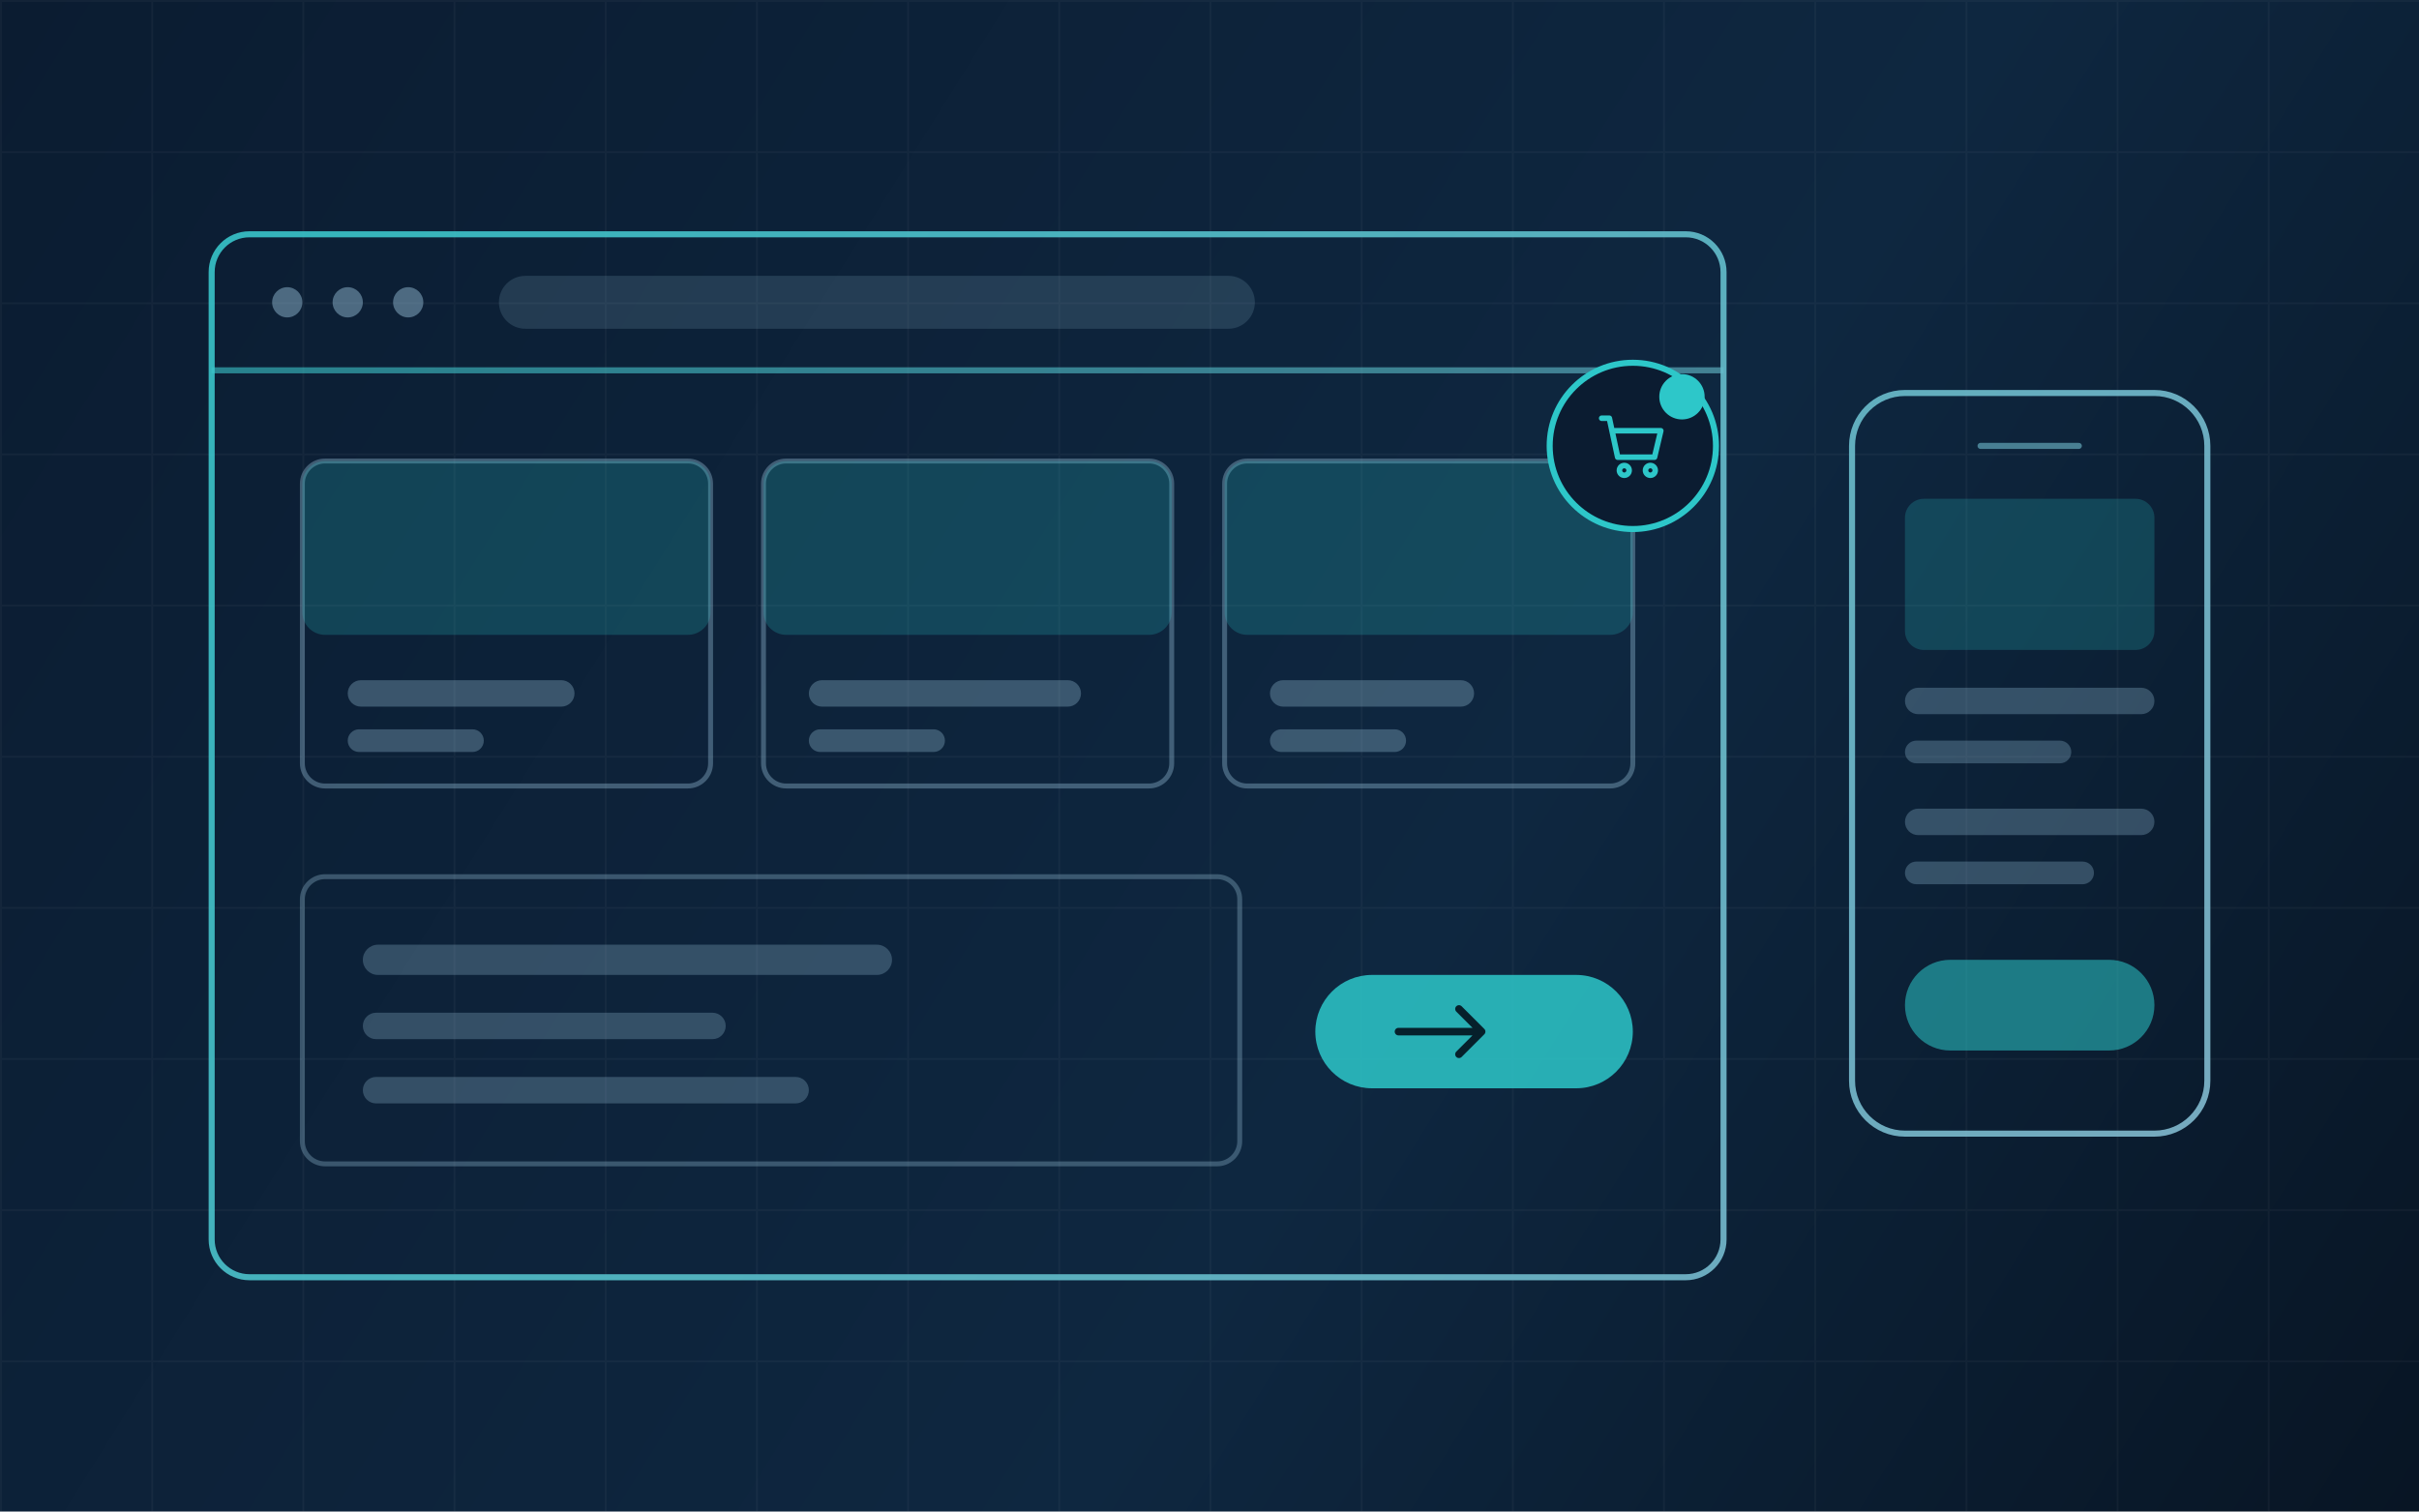
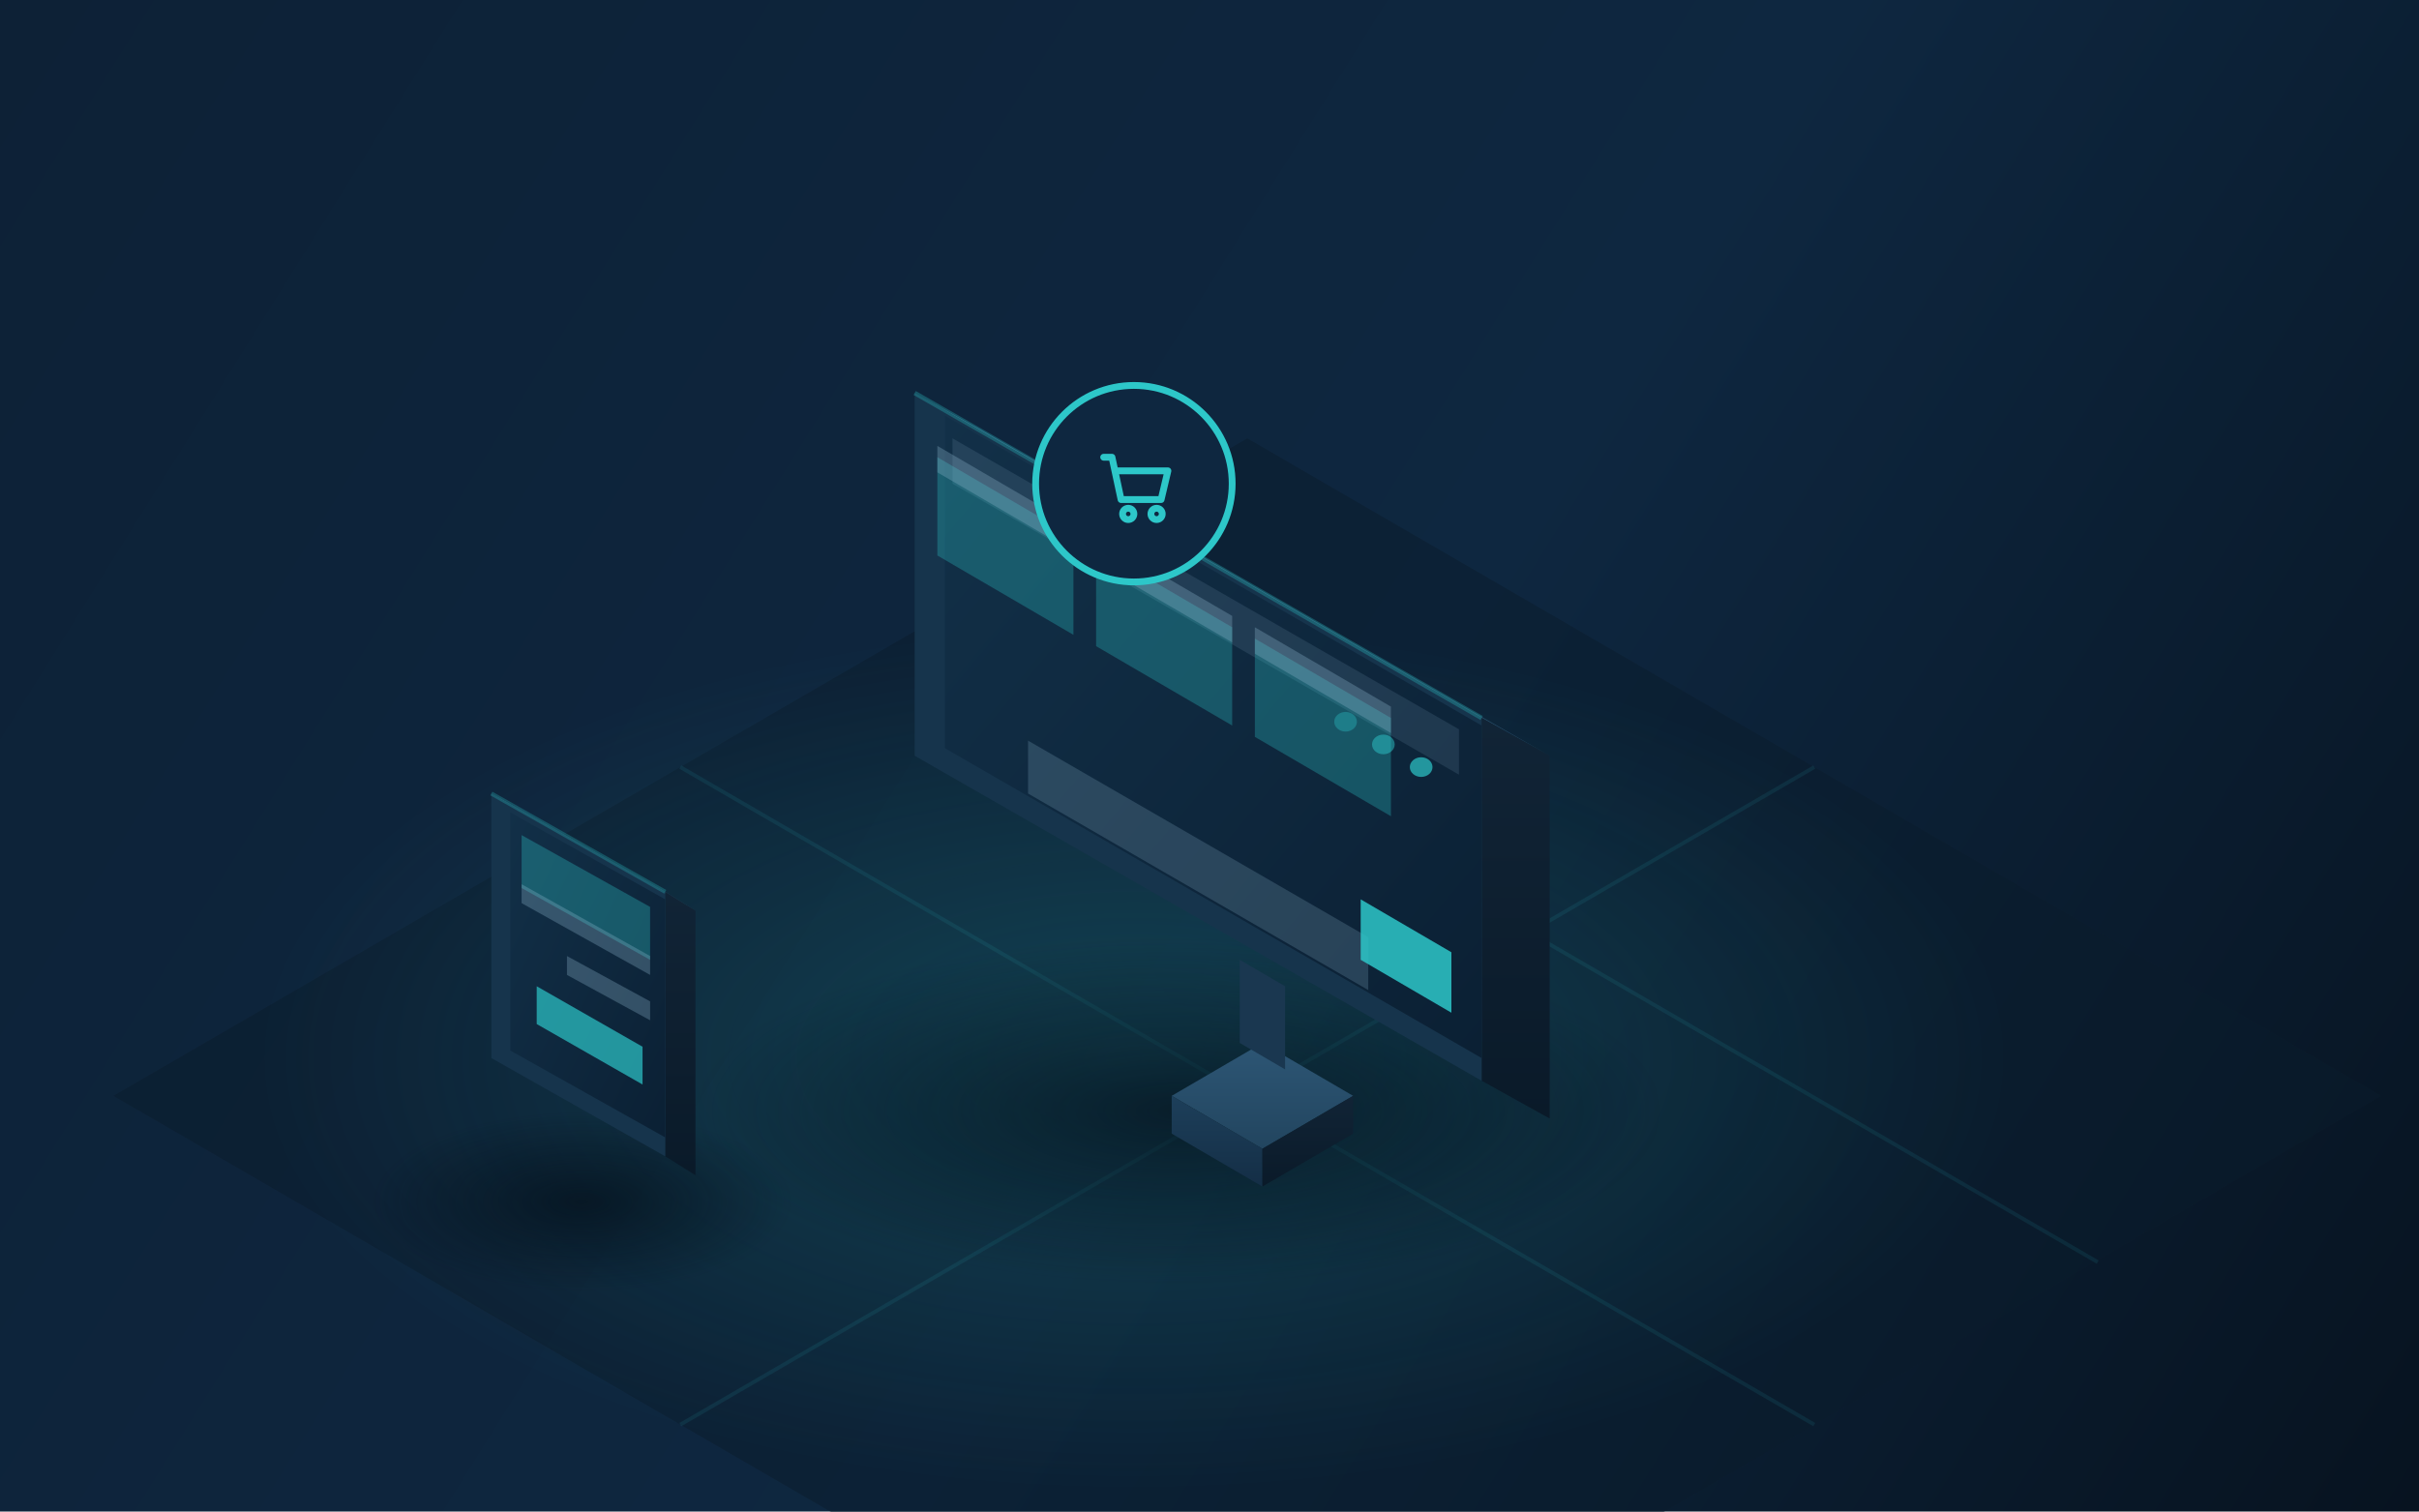
- <svg xmlns="http://www.w3.org/2000/svg" viewBox="0 0 640 400" width="640" height="400" role="img" aria-label="A browser window with a product grid and checkout, beside a phone showing the same layout">
+ <svg xmlns="http://www.w3.org/2000/svg" viewBox="0 0 640 400" width="640" height="400" role="img" aria-label="An isometric desktop monitor showing an online store, with a phone beside it displaying the same layout">
  <defs>
    <linearGradient id="bg" x1="0" y1="0" x2="640" y2="400" gradientUnits="userSpaceOnUse">
-       <stop offset="0" stop-color="#0b1c31" />
-       <stop offset=".6" stop-color="#0e2740" />
-       <stop offset="1" stop-color="#081524" />
+       <stop offset="0" stop-color="#0d2136" />
+       <stop offset=".55" stop-color="#0e2740" />
+       <stop offset="1" stop-color="#071320" />
    </linearGradient>
-     <linearGradient id="ln" x1="0" y1="0" x2="640" y2="400" gradientUnits="userSpaceOnUse">
-       <stop offset="0" stop-color="#2dc7c9" />
-       <stop offset="1" stop-color="#8fb7cf" />
+     <linearGradient id="fTop" x1="0" y1="0" x2="0" y2="1">
+       <stop offset="0" stop-color="#2d5675" />
+       <stop offset="1" stop-color="#22455f" />
    </linearGradient>
-     <pattern id="grid" width="40" height="40" patternUnits="userSpaceOnUse">
-       <path d="M40 0H0V40" fill="none" stroke="#ffffff" stroke-opacity=".035" stroke-width="1" />
-     </pattern>
+     <linearGradient id="fLeft" x1="0" y1="0" x2="0" y2="1">
+       <stop offset="0" stop-color="#1d3f5a" />
+       <stop offset="1" stop-color="#142e46" />
+     </linearGradient>
+     <linearGradient id="fRight" x1="0" y1="0" x2="0" y2="1">
+       <stop offset="0" stop-color="#112436" />
+       <stop offset="1" stop-color="#0a1a29" />
+     </linearGradient>
+     <linearGradient id="screen" x1="0" y1="0" x2="1" y2="1">
+       <stop offset="0" stop-color="#123048" />
+       <stop offset="1" stop-color="#0b2034" />
+     </linearGradient>
+     <radialGradient id="pool" cx=".5" cy=".5" r=".5">
+       <stop offset="0" stop-color="#2dc7c9" stop-opacity=".2" />
+       <stop offset="1" stop-color="#2dc7c9" stop-opacity="0" />
+     </radialGradient>
+     <radialGradient id="shadow" cx=".5" cy=".5" r=".5">
+       <stop offset="0" stop-color="#04101b" stop-opacity=".7" />
+       <stop offset="1" stop-color="#04101b" stop-opacity="0" />
+     </radialGradient>
+     <clipPath id="monScreen">
+       <polygon points="0,-14 -150,-100 -150,-196 0,-110" />
+     </clipPath>
+     <clipPath id="phScreen">
+       <polygon points="0,-8 -46,-34 -46,-104 0,-78" />
+     </clipPath>
  </defs>
  <rect width="640" height="400" fill="url(#bg)" />
-   <rect width="640" height="400" fill="url(#grid)" />
-   <g fill="none" stroke="url(#ln)" stroke-width="1.6">
-     <rect x="56" y="62" width="400" height="276" rx="10" stroke-opacity=".9" />
-     <line x1="56" y1="98" x2="456" y2="98" stroke-opacity=".6" />
+   <polygon points="330,116 630,290 330,464 30,290" fill="#0a1b2b" opacity=".5" />
+   <g stroke="#2dc7c9" stroke-opacity=".1" stroke-width="1">
+     <path d="M180 203L480 377M255 160L555 334" />
+     <path d="M480 203L180 377" />
  </g>
-   <g fill="#8fb7cf" fill-opacity=".5">
-     <circle cx="76" cy="80" r="4" />
-     <circle cx="92" cy="80" r="4" />
-     <circle cx="108" cy="80" r="4" />
+   <ellipse cx="300" cy="280" rx="230" ry="115" fill="url(#pool)" />
+   <g transform="translate(392 300)">
+     <ellipse cx="-80" cy="-6" rx="130" ry="46" fill="url(#shadow)" />
+     <g>
+       <polygon points="-58,-24 -34,-10 -58,4 -82,-10" fill="url(#fTop)" />
+       <polygon points="-82,-10 -58,4 -58,14 -82,0" fill="url(#fLeft)" />
+       <polygon points="-58,4 -34,-10 -34,0 -58,14" fill="url(#fRight)" />
+       <polygon points="-64,-46 -52,-39 -52,-17 -64,-24" fill="#1a3750" />
+     </g>
+     <polygon points="0,-110 -150,-196 -132,-186 18,-100" fill="url(#fTop)" />
+     <polygon points="0,-14 18,-4 18,-100 0,-110" fill="url(#fRight)" />
+     <polygon points="0,-14 -150,-100 -150,-196 0,-110" fill="#16344c" />
+     <polygon points="0,-20 -142,-102 -142,-190 0,-108" fill="url(#screen)" />
+     <g clip-path="url(#monScreen)">
+       <polygon points="-6,-107 -140,-184 -140,-172 -6,-95" fill="#8fb7cf" fill-opacity=".14" />
+       <g fill="#2dc7c9" fill-opacity=".7">
+         <ellipse cx="-16" cy="-97" rx="3" ry="2.6" />
+         <ellipse cx="-26" cy="-103" rx="3" ry="2.6" fill-opacity=".5" />
+         <ellipse cx="-36" cy="-109" rx="3" ry="2.6" fill-opacity=".35" />
+       </g>
+       <g fill="#2dc7c9" fill-opacity=".3">
+         <polygon points="-24,-84 -60,-105 -60,-131 -24,-110" />
+         <polygon points="-66,-108 -102,-129 -102,-155 -66,-134" />
+         <polygon points="-108,-132 -144,-153 -144,-179 -108,-158" />
+       </g>
+       <g fill="#8fb7cf" fill-opacity=".3">
+         <polygon points="-24,-106 -60,-127 -60,-134 -24,-113" />
+         <polygon points="-66,-130 -102,-151 -102,-158 -66,-137" />
+         <polygon points="-108,-154 -144,-175 -144,-182 -108,-161" />
+       </g>
+       <g fill="#8fb7cf" fill-opacity=".22">
+         <polygon points="-30,-38 -120,-90 -120,-104 -30,-52" />
+       </g>
+       <polygon points="-8,-32 -32,-46 -32,-62 -8,-48" fill="#2dc7c9" fill-opacity=".85" />
+     </g>
+     <polyline points="0,-110 -150,-196" fill="none" stroke="#2dc7c9" stroke-opacity=".3" stroke-width="1.2" />
  </g>
-   <rect x="132" y="73" width="200" height="14" rx="7" fill="#8fb7cf" fill-opacity=".18" />
-   <g fill="none" stroke="#8fb7cf" stroke-opacity=".4" stroke-width="1.3">
-     <rect x="80" y="122" width="108" height="86" rx="6" />
-     <rect x="202" y="122" width="108" height="86" rx="6" />
-     <rect x="324" y="122" width="108" height="86" rx="6" />
+   <g transform="translate(176 314)">
+     <ellipse cx="-22" cy="4" rx="56" ry="24" fill="url(#shadow)" />
+     <polygon points="0,-78 -46,-104 -38,-99 8,-73" fill="url(#fTop)" />
+     <polygon points="0,-8 8,-3 8,-73 0,-78" fill="url(#fRight)" />
+     <polygon points="0,-8 -46,-34 -46,-104 0,-78" fill="#16344c" />
+     <polygon points="0,-13 -41,-36 -41,-99 0,-76" fill="url(#screen)" />
+     <g clip-path="url(#phScreen)">
+       <polygon points="-4,-74 -38,-93 -38,-79 -4,-60" fill="#2dc7c9" fill-opacity=".32" />
+       <g fill="#8fb7cf" fill-opacity=".3">
+         <polygon points="-4,-56 -38,-75 -38,-80 -4,-61" />
+         <polygon points="-4,-44 -26,-56 -26,-61 -4,-49" />
+       </g>
+       <polygon points="-6,-27 -34,-43 -34,-53 -6,-37" fill="#2dc7c9" fill-opacity=".7" />
+     </g>
+     <polyline points="0,-78 -46,-104" fill="none" stroke="#2dc7c9" stroke-opacity=".28" stroke-width="1.1" />
  </g>
-   <g fill="#2dc7c9" fill-opacity=".22">
-     <rect x="80" y="122" width="108" height="46" rx="6" />
-     <rect x="202" y="122" width="108" height="46" rx="6" />
-     <rect x="324" y="122" width="108" height="46" rx="6" />
-   </g>
-   <g fill="#8fb7cf" fill-opacity=".35">
-     <rect x="92" y="180" width="60" height="7" rx="3.5" />
-     <rect x="214" y="180" width="72" height="7" rx="3.5" />
-     <rect x="336" y="180" width="54" height="7" rx="3.5" />
-     <rect x="92" y="193" width="36" height="6" rx="3" />
-     <rect x="214" y="193" width="36" height="6" rx="3" />
-     <rect x="336" y="193" width="36" height="6" rx="3" />
-   </g>
-   <g fill="none" stroke="#8fb7cf" stroke-opacity=".35" stroke-width="1.3">
-     <rect x="80" y="232" width="248" height="76" rx="6" />
-   </g>
-   <g fill="#8fb7cf" fill-opacity=".3">
-     <rect x="96" y="250" width="140" height="8" rx="4" />
-     <rect x="96" y="268" width="96" height="7" rx="3.5" />
-     <rect x="96" y="285" width="118" height="7" rx="3.5" />
-   </g>
-   <rect x="348" y="258" width="84" height="30" rx="15" fill="#2dc7c9" fill-opacity=".85" />
-   <path d="M370 273h22m-6-6 6 6-6 6" stroke="#06202b" stroke-width="2" fill="none" stroke-linecap="round" stroke-linejoin="round" />
-   <g fill="none" stroke="url(#ln)" stroke-width="1.6">
-     <rect x="490" y="104" width="94" height="196" rx="14" stroke-opacity=".9" />
-     <line x1="524" y1="118" x2="550" y2="118" stroke-opacity=".6" stroke-linecap="round" />
-   </g>
-   <g fill="#2dc7c9" fill-opacity=".22">
-     <rect x="504" y="132" width="66" height="40" rx="5" />
-   </g>
-   <g fill="#8fb7cf" fill-opacity=".32">
-     <rect x="504" y="182" width="66" height="7" rx="3.5" />
-     <rect x="504" y="196" width="44" height="6" rx="3" />
-     <rect x="504" y="214" width="66" height="7" rx="3.5" />
-     <rect x="504" y="228" width="50" height="6" rx="3" />
-   </g>
-   <rect x="504" y="254" width="66" height="24" rx="12" fill="#2dc7c9" fill-opacity=".55" />
-   <g transform="translate(432 118)">
-     <circle r="22" fill="#0b1c31" stroke="#2dc7c9" stroke-width="1.6" />
-     <g stroke="#2dc7c9" stroke-width="1.6" fill="none" stroke-linecap="round" stroke-linejoin="round" transform="translate(-11,-11) scale(.92)">
-       <circle cx="9.5" cy="19" r="1.4" />
-       <circle cx="17" cy="19" r="1.4" />
+   <g transform="translate(300 128)">
+     <circle r="26" fill="#0e2740" stroke="#2dc7c9" stroke-width="1.8" class="float" />
+     <g stroke="#2dc7c9" stroke-width="1.8" fill="none" stroke-linecap="round" stroke-linejoin="round" transform="translate(-11,-11)">
+       <circle cx="9.5" cy="19" r="1.5" />
+       <circle cx="17" cy="19" r="1.5" />
      <path d="M3 4h2.2l2.4 11.2h10.6l1.8-7.6H6.2" />
    </g>
-     <circle cx="13" cy="-13" r="6" fill="#2dc7c9" class="blink" />
  </g>
  <style>
-     .blink { animation: lx 3.6s ease-in-out infinite; }
-     @keyframes lx { 0%,100% { opacity:.45 } 50% { opacity:1 } }
-     @media (prefers-reduced-motion: reduce) { .blink { animation: none } }
+     .float { animation: bob 4s ease-in-out infinite }
+     @keyframes bob { 0%,100% { opacity:.75 } 50% { opacity:1 } }
+     @media (prefers-reduced-motion: reduce) { .float { animation: none } }
  </style>
</svg>
